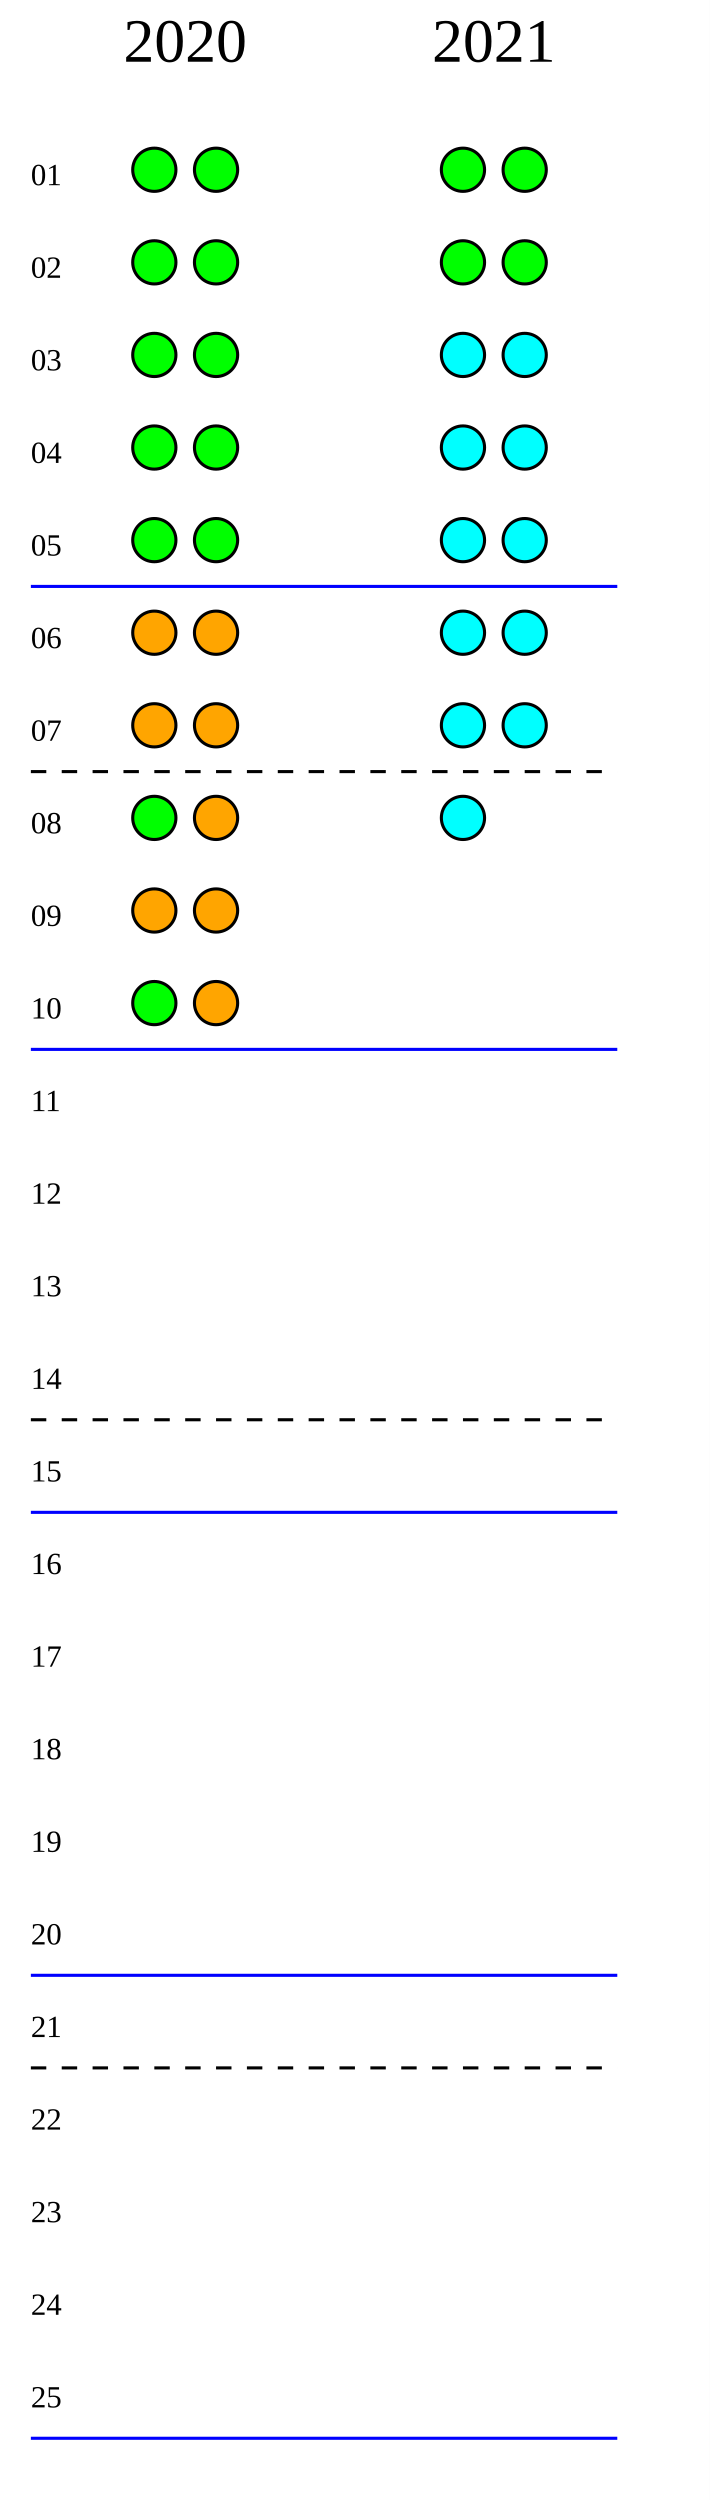
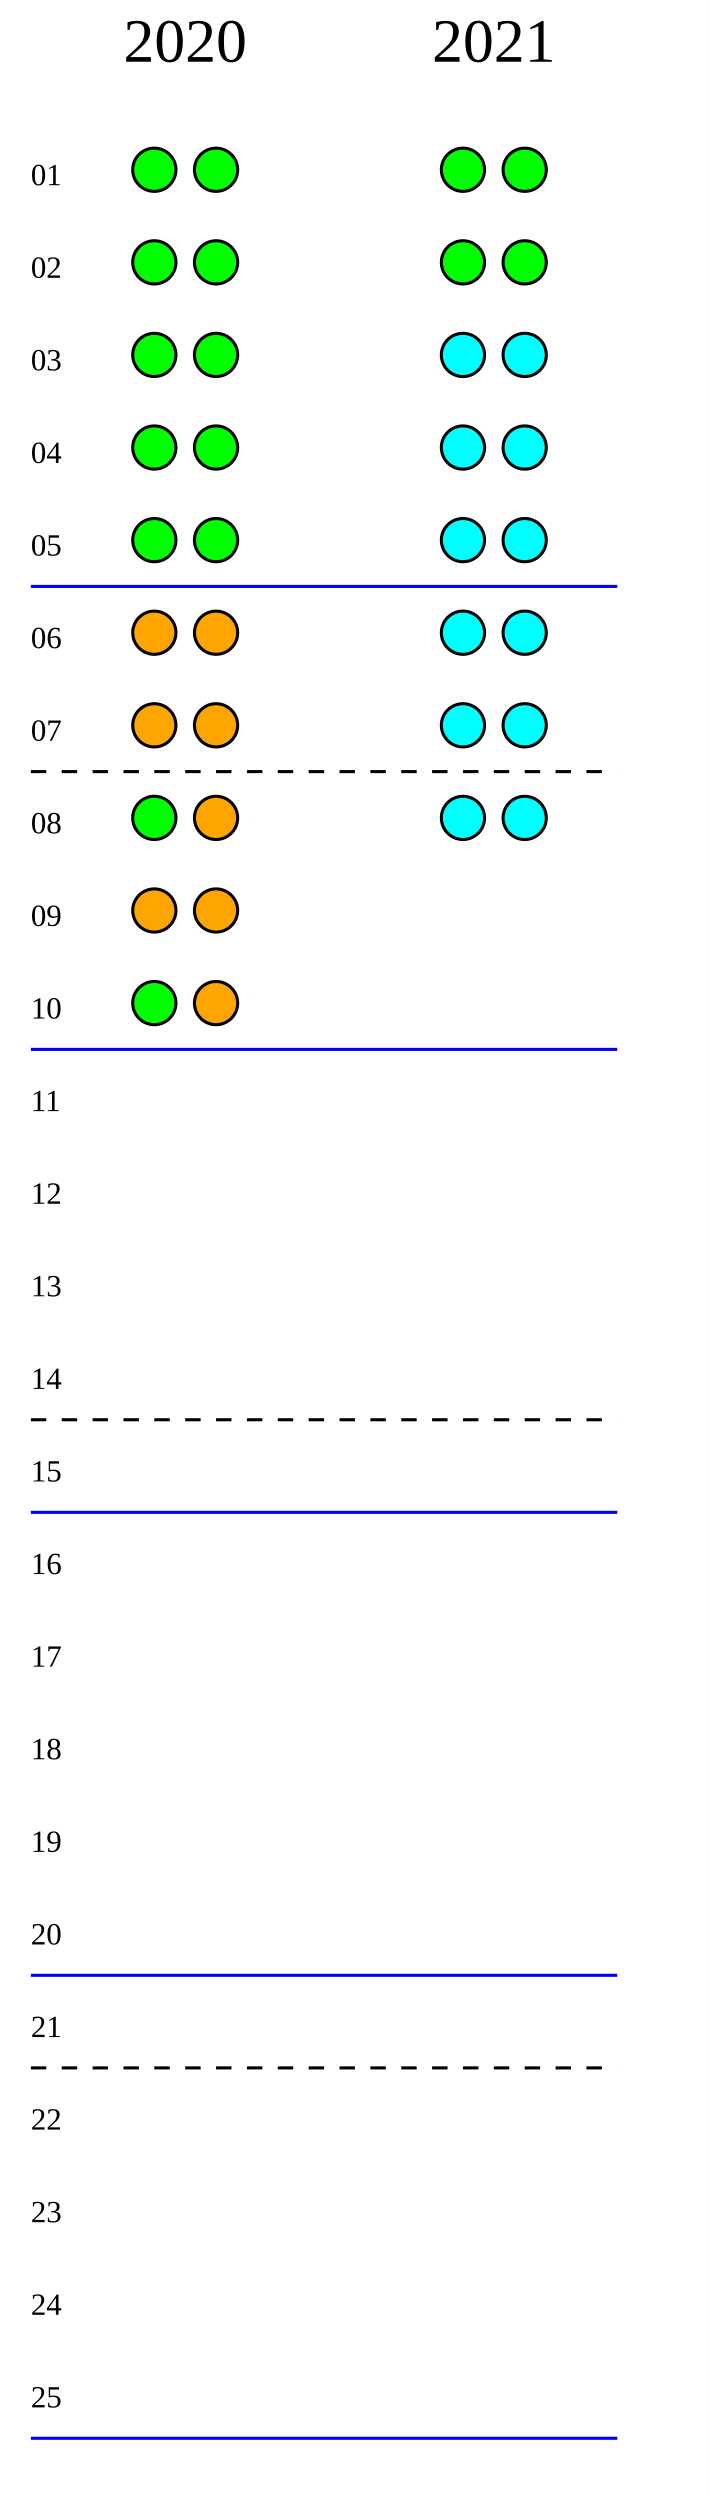
<svg xmlns="http://www.w3.org/2000/svg" height="810" viewBox="0 0 230 810" width="230">
  <rect fill="white" height="100%" width="100%" />
  <text font-size="20" text-anchor="middle" x="60" y="20">
2020
</text>
  <circle cx="50" cy="55" fill="lime" r="7" stroke="black" />
  <circle cx="70" cy="55" fill="lime" r="7" stroke="black" />
  <circle cx="50" cy="85" fill="lime" r="7" stroke="black" />
  <circle cx="70" cy="85" fill="lime" r="7" stroke="black" />
  <circle cx="50" cy="115" fill="lime" r="7" stroke="black" />
  <circle cx="70" cy="115" fill="lime" r="7" stroke="black" />
  <circle cx="50" cy="145" fill="lime" r="7" stroke="black" />
  <circle cx="70" cy="145" fill="lime" r="7" stroke="black" />
  <circle cx="50" cy="175" fill="lime" r="7" stroke="black" />
  <circle cx="70" cy="175" fill="lime" r="7" stroke="black" />
  <circle cx="50" cy="205" fill="orange" r="7" stroke="black" />
  <circle cx="70" cy="205" fill="orange" r="7" stroke="black" />
  <circle cx="50" cy="235" fill="orange" r="7" stroke="black" />
  <circle cx="70" cy="235" fill="orange" r="7" stroke="black" />
  <circle cx="50" cy="265" fill="lime" r="7" stroke="black" />
  <circle cx="70" cy="265" fill="orange" r="7" stroke="black" />
  <circle cx="50" cy="295" fill="orange" r="7" stroke="black" />
  <circle cx="70" cy="295" fill="orange" r="7" stroke="black" />
  <circle cx="50" cy="325" fill="lime" r="7" stroke="black" />
  <circle cx="70" cy="325" fill="orange" r="7" stroke="black" />
  <text font-size="20" text-anchor="middle" x="160" y="20">
2021
</text>
  <circle cx="150" cy="55" fill="lime" r="7" stroke="black" />
  <circle cx="170" cy="55" fill="lime" r="7" stroke="black" />
  <circle cx="150" cy="85" fill="lime" r="7" stroke="black" />
  <circle cx="170" cy="85" fill="lime" r="7" stroke="black" />
  <circle cx="150" cy="115" fill="cyan" r="7" stroke="black" />
  <circle cx="170" cy="115" fill="cyan" r="7" stroke="black" />
  <circle cx="150" cy="145" fill="cyan" r="7" stroke="black" />
  <circle cx="170" cy="145" fill="cyan" r="7" stroke="black" />
  <circle cx="150" cy="175" fill="cyan" r="7" stroke="black" />
  <circle cx="170" cy="175" fill="cyan" r="7" stroke="black" />
  <circle cx="150" cy="205" fill="cyan" r="7" stroke="black" />
  <circle cx="170" cy="205" fill="cyan" r="7" stroke="black" />
  <circle cx="150" cy="235" fill="cyan" r="7" stroke="black" />
  <circle cx="170" cy="235" fill="cyan" r="7" stroke="black" />
  <circle cx="150" cy="265" fill="cyan" r="7" stroke="black" />
+   <circle cx="170" cy="265" fill="cyan" r="7" stroke="black" />
  <text font-size="10" x="10" y="60">
01
</text>
  <text font-size="10" x="10" y="90">
02
</text>
  <text font-size="10" x="10" y="120">
03
</text>
  <text font-size="10" x="10" y="150">
04
</text>
  <text font-size="10" x="10" y="180">
05
</text>
  <line stroke="blue" x1="10" x2="200" y1="190" y2="190" />
  <text font-size="10" x="10" y="210">
06
</text>
  <text font-size="10" x="10" y="240">
07
</text>
  <line stroke="black" stroke-dasharray="5,5" x1="10" x2="200" y1="250" y2="250" />
  <text font-size="10" x="10" y="270">
08
</text>
  <text font-size="10" x="10" y="300">
09
</text>
  <text font-size="10" x="10" y="330">
10
</text>
  <line stroke="blue" x1="10" x2="200" y1="340" y2="340" />
  <text font-size="10" x="10" y="360">
11
</text>
  <text font-size="10" x="10" y="390">
12
</text>
  <text font-size="10" x="10" y="420">
13
</text>
  <text font-size="10" x="10" y="450">
14
</text>
  <line stroke="black" stroke-dasharray="5,5" x1="10" x2="200" y1="460" y2="460" />
  <text font-size="10" x="10" y="480">
15
</text>
  <line stroke="blue" x1="10" x2="200" y1="490" y2="490" />
  <text font-size="10" x="10" y="510">
16
</text>
  <text font-size="10" x="10" y="540">
17
</text>
  <text font-size="10" x="10" y="570">
18
</text>
  <text font-size="10" x="10" y="600">
19
</text>
  <text font-size="10" x="10" y="630">
20
</text>
  <line stroke="blue" x1="10" x2="200" y1="640" y2="640" />
  <text font-size="10" x="10" y="660">
21
</text>
  <line stroke="black" stroke-dasharray="5,5" x1="10" x2="200" y1="670" y2="670" />
  <text font-size="10" x="10" y="690">
22
</text>
  <text font-size="10" x="10" y="720">
23
</text>
  <text font-size="10" x="10" y="750">
24
</text>
  <text font-size="10" x="10" y="780">
25
</text>
  <line stroke="blue" x1="10" x2="200" y1="790" y2="790" />
</svg>
